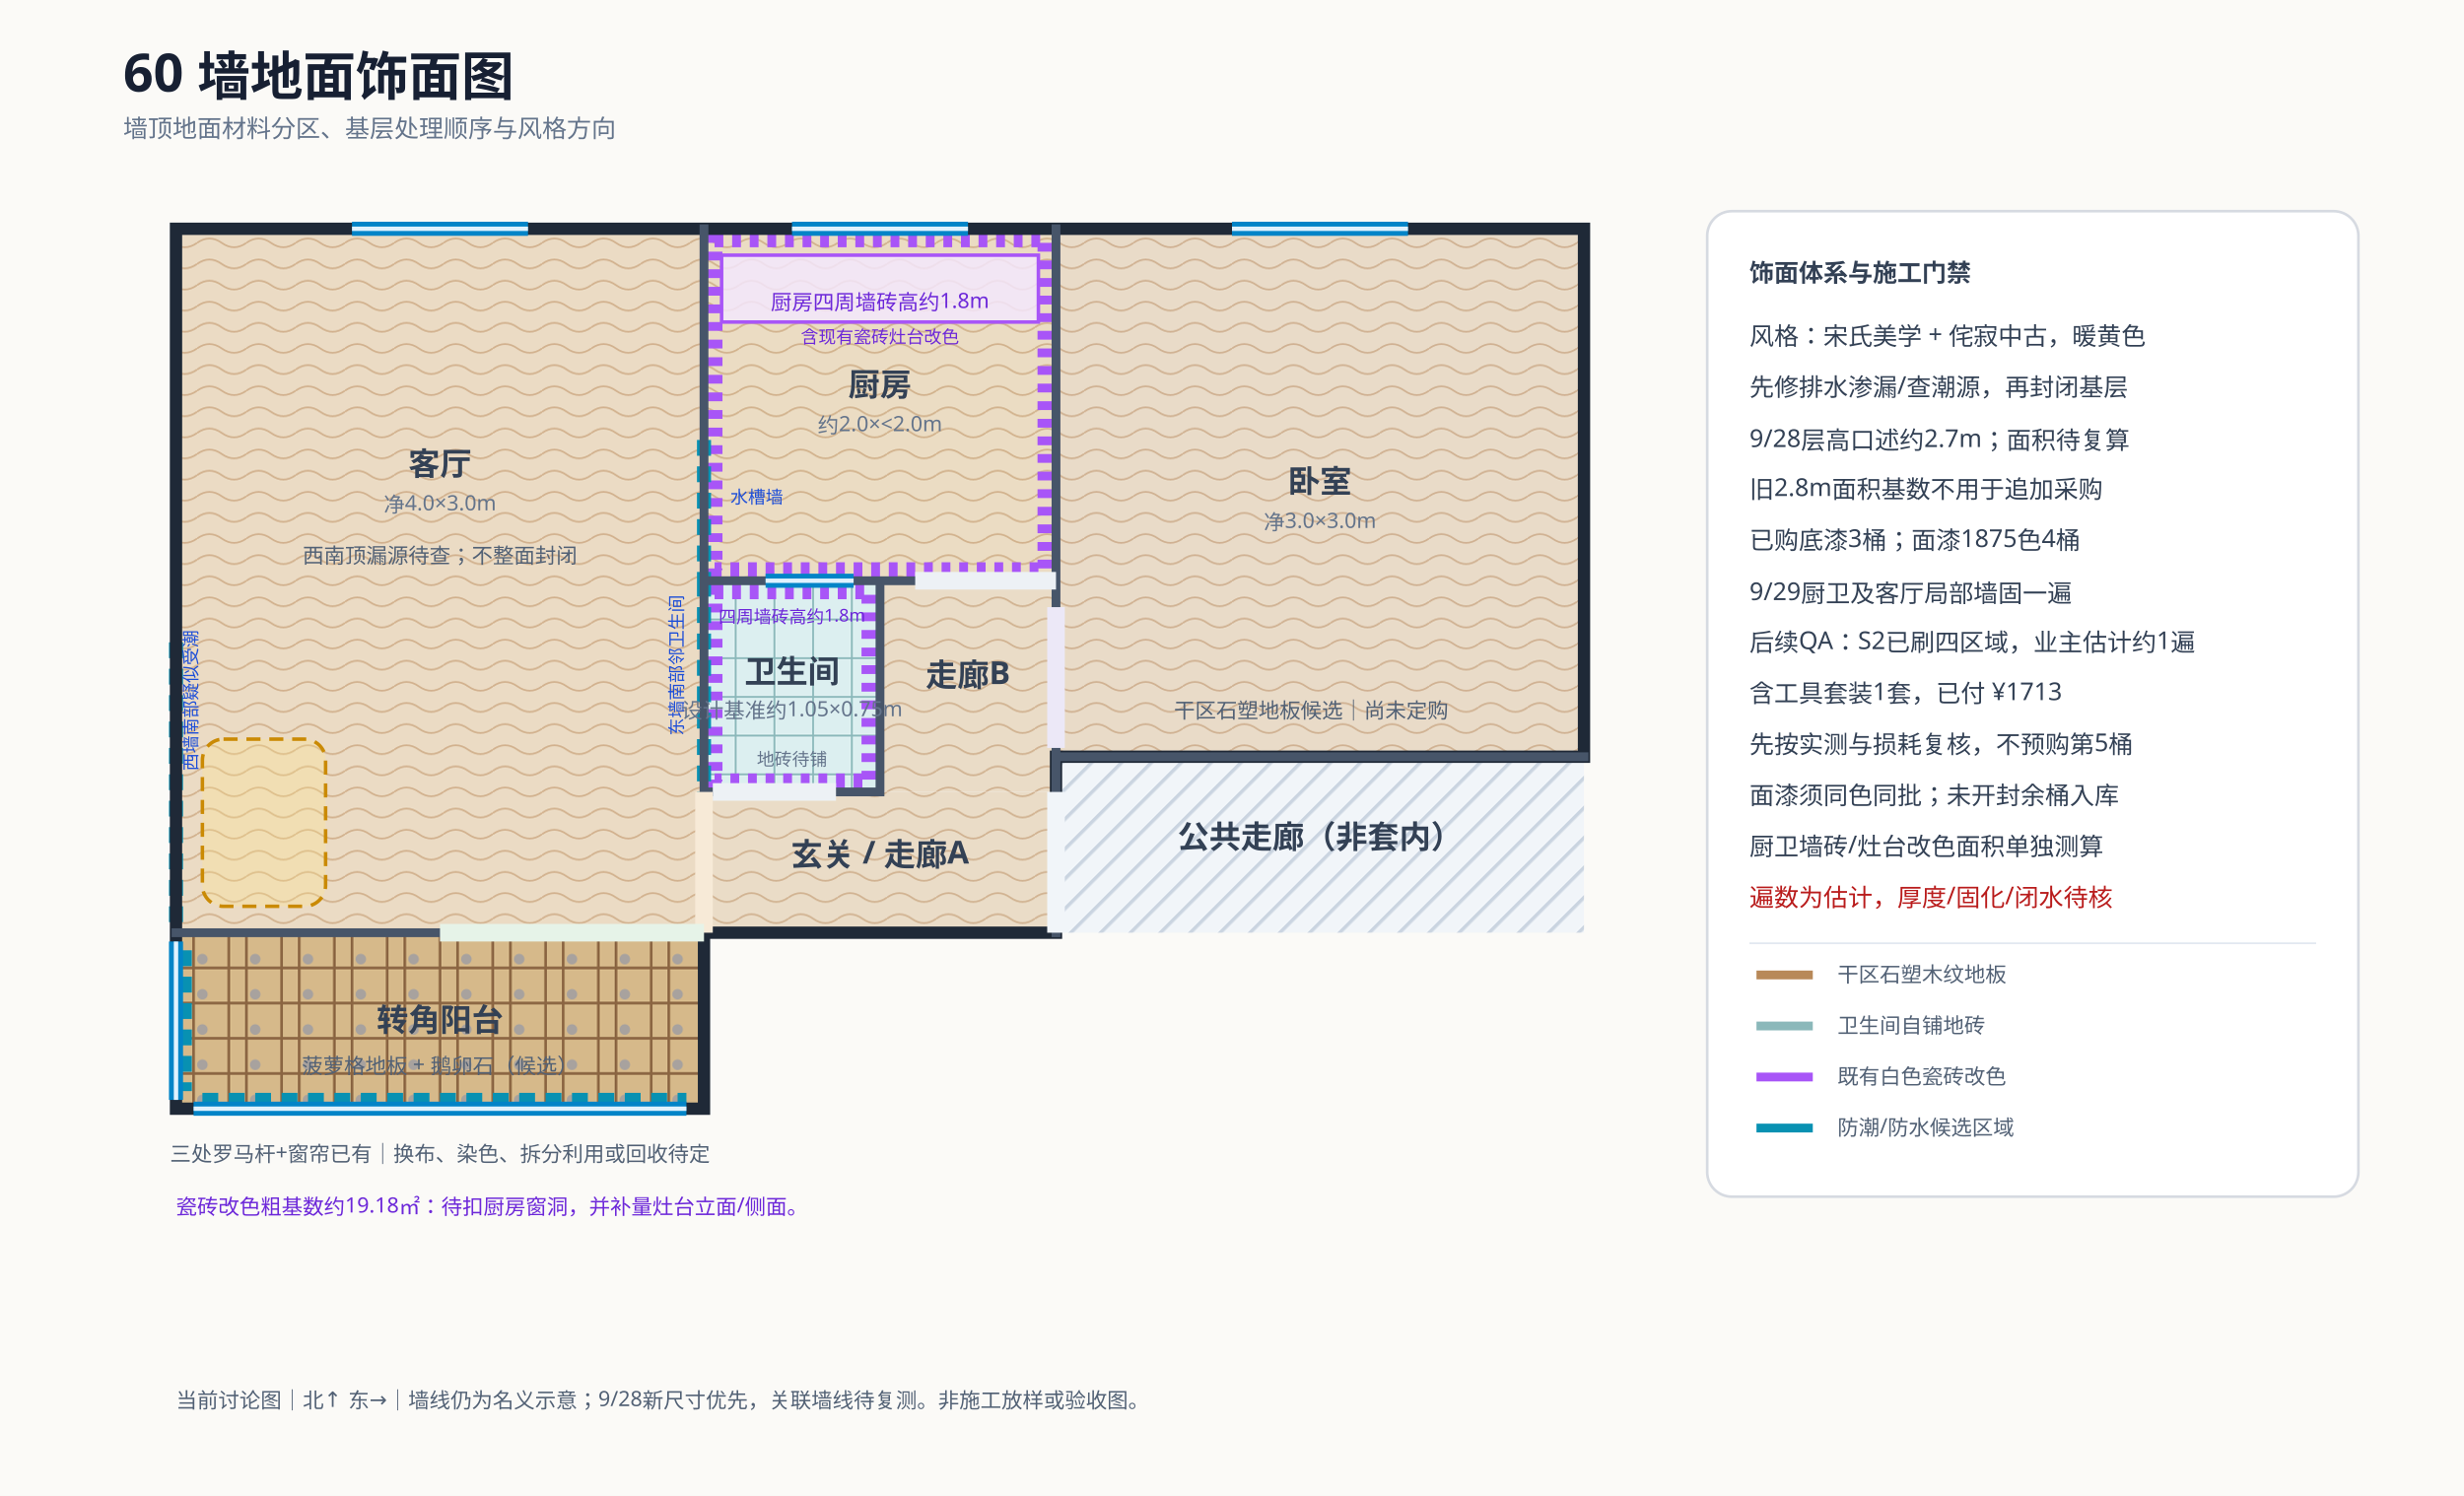
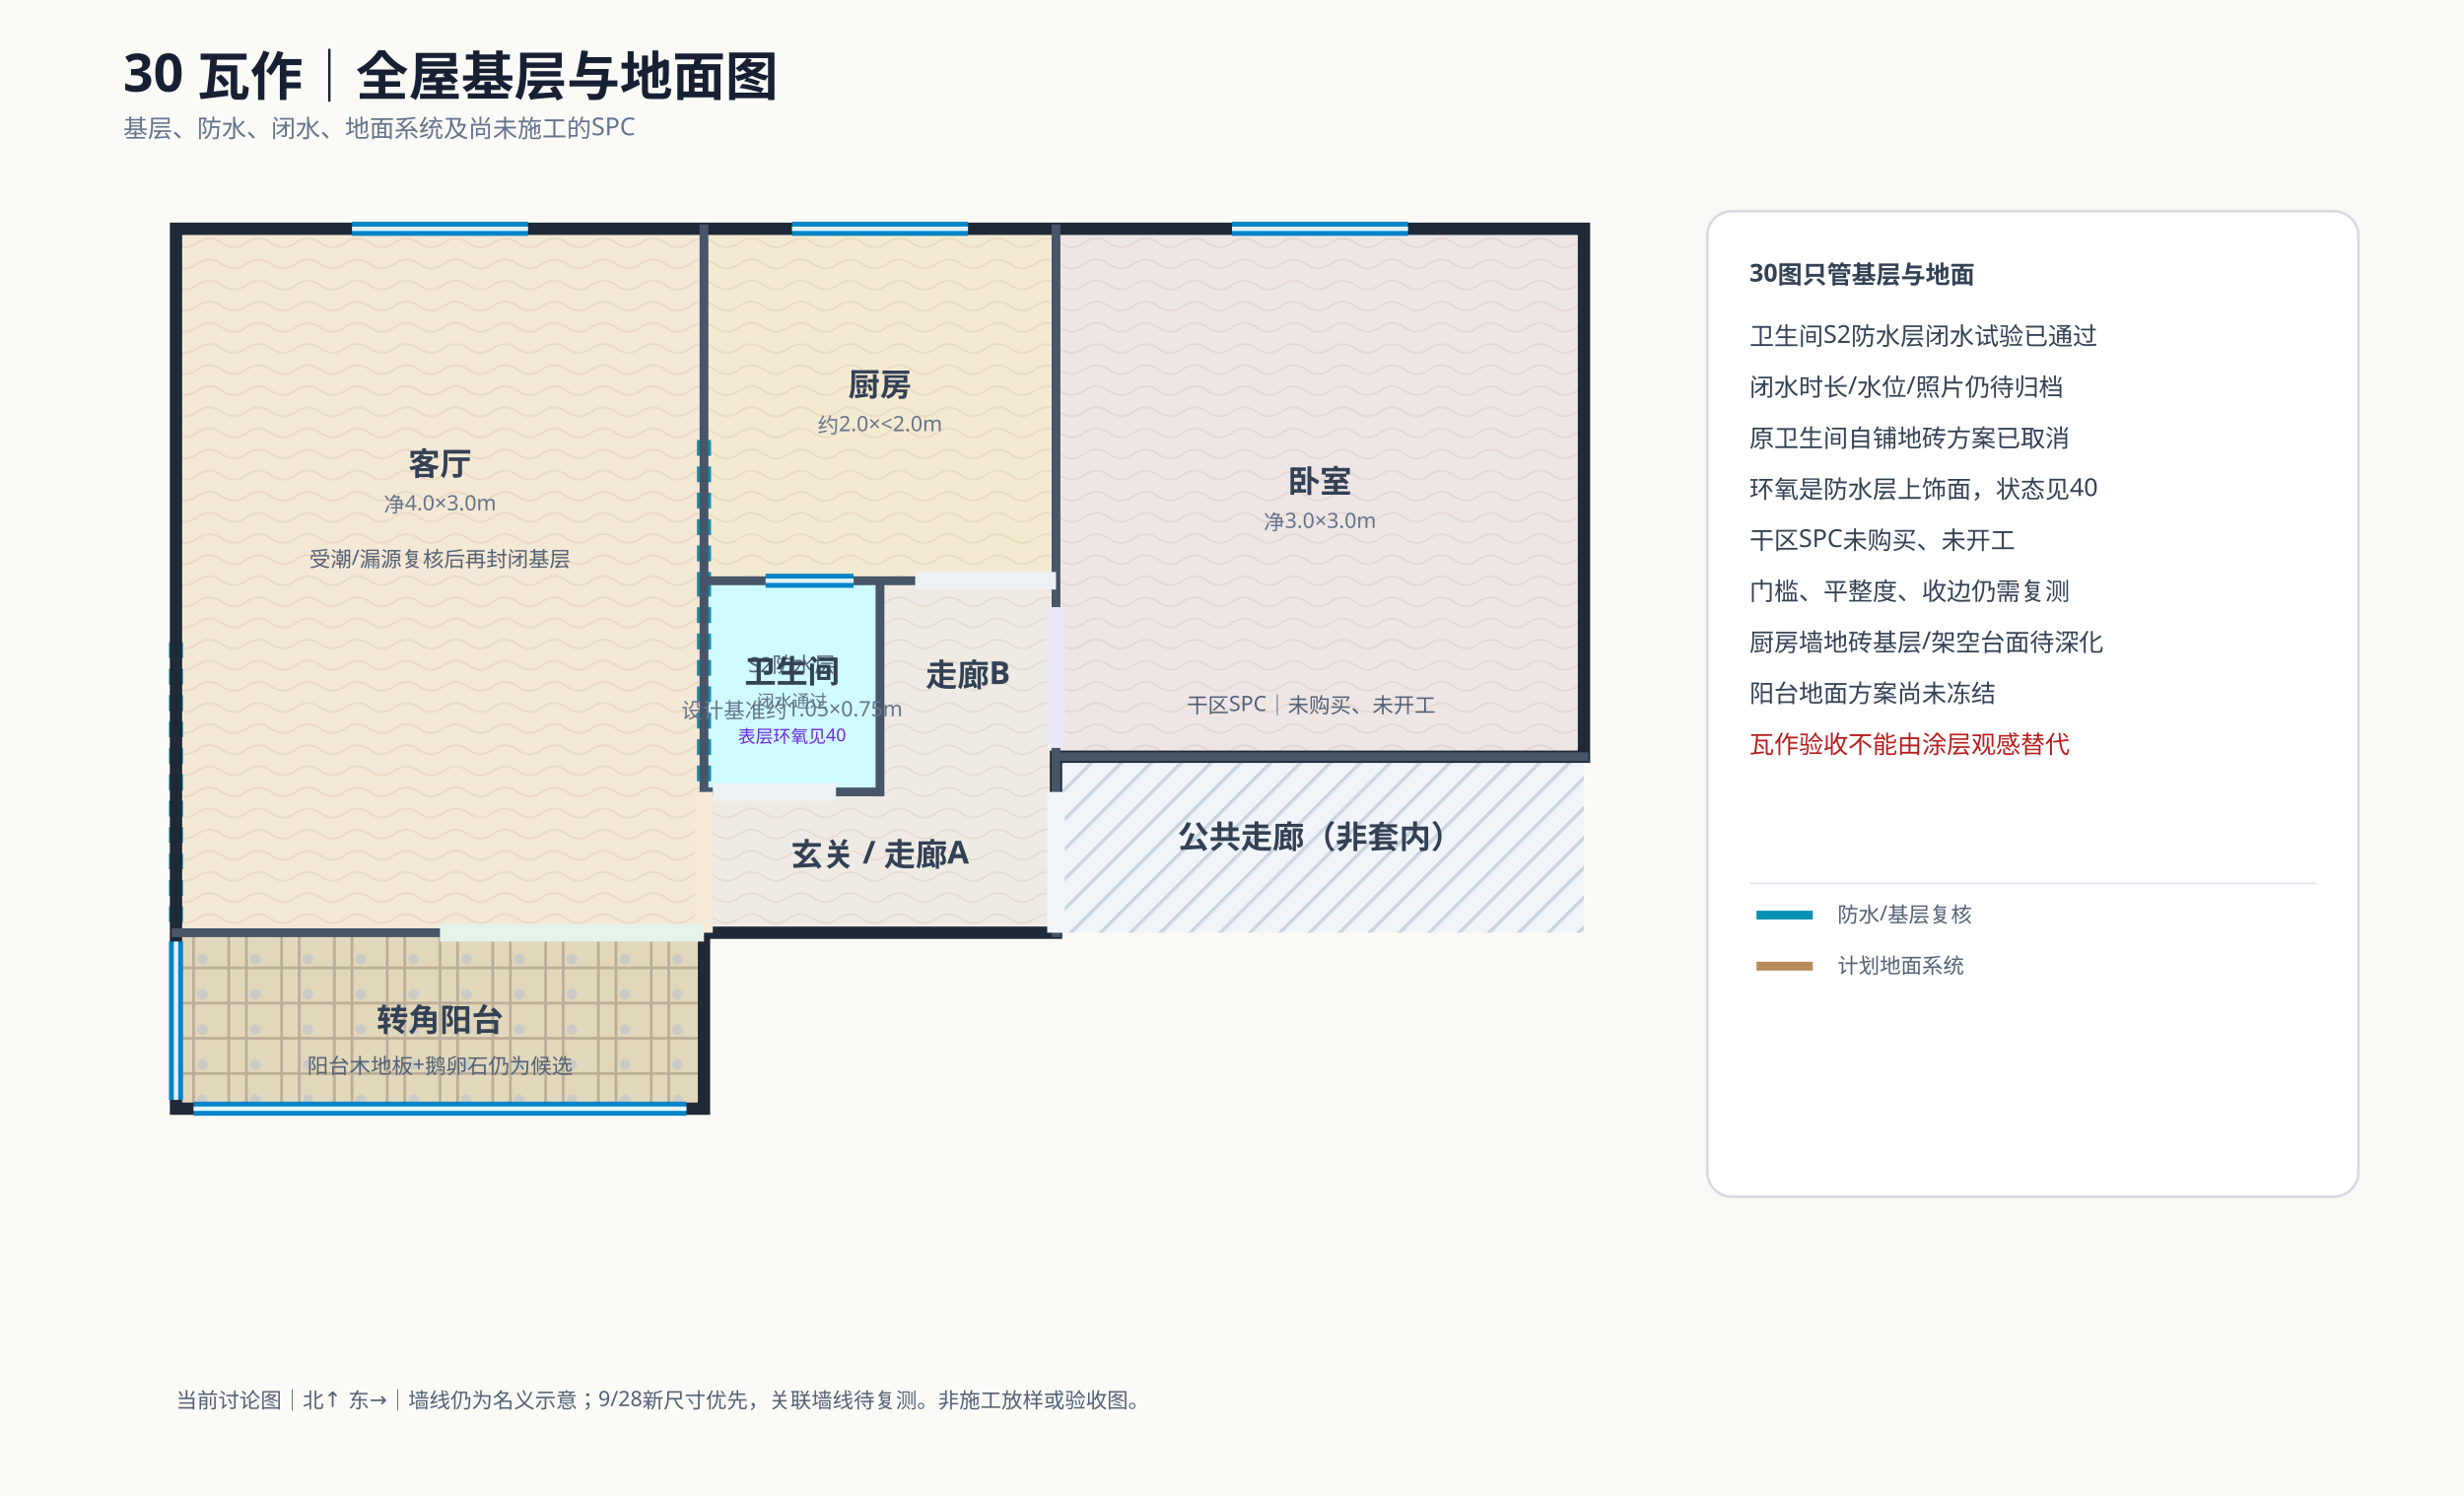
- <svg xmlns="http://www.w3.org/2000/svg" width="1400" height="850" viewBox="0 0 1400 850" data-diagram-role="finishes-materials" role="img">
+ <svg xmlns="http://www.w3.org/2000/svg" width="1400" height="850" viewBox="0 0 1400 850" data-diagram-role="masonry-overview" role="img">
  <defs>
    <pattern id="hatch" width="12" height="12" patternUnits="userSpaceOnUse" patternTransform="rotate(45)">
      <rect width="12" height="12" fill="#f1f5f9" />
      <line y2="12" stroke="#cbd5e1" stroke-width="4" />
    </pattern>
    <pattern id="danger" width="10" height="10" patternUnits="userSpaceOnUse" patternTransform="rotate(45)">
      <rect width="10" height="10" fill="#fff1f2" />
      <line y2="10" stroke="#fecaca" stroke-width="3" />
    </pattern>
    <marker id="arrow" markerWidth="8" markerHeight="8" refX="6" refY="4" orient="auto">
      <path d="M0 0L8 4 0 8z" fill="#334155" />
    </marker>
    <marker id="blue-arrow" markerWidth="8" markerHeight="8" refX="6" refY="4" orient="auto">
      <path d="M0 0L8 4 0 8z" fill="#2563eb" />
    </marker>
    <style>
    text{font-family:"Source Han Sans SC","Heiti SC","Arial Unicode MS",sans-serif}
    .wall{fill:none;stroke:#1f2937;stroke-width:7;stroke-linecap:square;stroke-linejoin:miter}
    .iw{fill:none;stroke:#475569;stroke-width:5;stroke-linecap:square}
    .win{stroke:#0284c7;stroke-width:8}.winc{stroke:#e0f2fe;stroke-width:2.5}
    .title{font-size:30px;font-weight:750;fill:#172033}.subtitle{font-size:14px;fill:#64748b}
    .room{font-size:18px;font-weight:750;fill:#334155;text-anchor:middle}.roomsub{font-size:12px;fill:#64748b;text-anchor:middle}
    .note{font-size:14px;fill:#334155}.small{font-size:12px;fill:#526175}.micro{font-size:10px;fill:#64748b}
    .panel{fill:#fff;stroke:#d6dae1;stroke-width:1.5}.fixed{fill:#fffdf8;stroke:#64748b;stroke-width:2}
    .planned{fill:#fff7ed;stroke:#f97316;stroke-width:2;stroke-dasharray:7 5}
    .water{fill:none;stroke:#0284c7;stroke-width:4}.hot{fill:none;stroke:#dc2626;stroke-width:4}
    .drain{fill:none;stroke:#0f766e;stroke-width:5}.gas{fill:none;stroke:#ea580c;stroke-width:4}
    .power{fill:none;stroke:#2563eb;stroke-width:3}.network{fill:none;stroke:#7c3aed;stroke-width:3;stroke-dasharray:7 5}
    .danger{fill:#fff1f2;stroke:#dc2626;stroke-width:2}.cat{fill:none;stroke:#16a34a;stroke-width:6;stroke-dasharray:8 5}
    .dim{fill:none;stroke:#64748b;stroke-width:1.5}.dimtext{font-size:12px;fill:#475569;text-anchor:middle}
    .center{text-anchor:middle}.bold{font-weight:700}.orange{fill:#c2410c}.red{fill:#b91c1c}.blue{fill:#1d4ed8}.green{fill:#15803d}.purple{fill:#6d28d9}
  </style>
  </defs>
  <rect width="1400" height="850" fill="#fbfaf7" />
-   <text x="70" y="52" class="title">60 墙地面饰面图</text>
-   <text x="70" y="78" class="subtitle">墙顶地面材料分区、基层处理顺序与风格方向</text>
+   <text x="70" y="52" class="title">30 瓦作｜全屋基层与地面图</text>
+   <text x="70" y="78" class="subtitle">基层、防水、闭水、地面系统及尚未施工的SPC</text>
  <defs>
    <pattern id="wood" width="28" height="12" patternUnits="userSpaceOnUse">
      <rect width="28" height="12" fill="#e8d7bd" />
      <path d="M0 6Q7 1 14 6T28 6" fill="none" stroke="#b88959" stroke-width="1" opacity=".65" />
    </pattern>
    <pattern id="tile" width="22" height="22" patternUnits="userSpaceOnUse">
      <rect width="22" height="22" fill="#dceff0" />
      <path d="M0 0H22V22H0Z" fill="none" stroke="#8bb8ba" stroke-width="1" />
    </pattern>
    <pattern id="deck-pebble" width="30" height="20" patternUnits="userSpaceOnUse">
      <rect width="30" height="20" fill="#d6b98a" />
      <path d="M0 10H30M10 0V20M20 0V20" stroke="#8b6542" stroke-width="1.5" />
      <circle cx="25" cy="5" r="3" fill="#a8a29e" />
    </pattern>
    <style>
    .moisture{fill:none;stroke:#0891b2;stroke-width:8;stroke-dasharray:9 6}
    .ceiling{fill:#fde68a;fill-opacity:.28;stroke:#ca8a04;stroke-width:2;stroke-dasharray:8 5}
    .tilepaint{fill:none;stroke:#a855f7;stroke-width:9;stroke-dasharray:5 5}
  </style>
  </defs>
  <rect x="100" y="130" width="300" height="400" fill="#f7ead7" opacity="0.68" />
  <rect x="100" y="530" width="300" height="100" fill="#e6f3e8" opacity="0.68" />
  <rect x="400" y="130" width="200" height="200" fill="#f9efd0" opacity="0.68" />
  <rect x="400" y="330" width="100" height="120" fill="#dff3f7" opacity="0.68" />
  <rect x="500" y="330" width="100" height="120" fill="#edf1f5" opacity="0.68" />
  <rect x="400" y="450" width="200" height="80" fill="#edf1f5" opacity="0.68" />
  <rect x="600" y="130" width="300" height="300" fill="#ece8f7" opacity="0.68" />
  <rect x="600" y="430" width="300" height="100" fill="url(#hatch)" />
-   <g data-finish="spc-wood-grain" opacity=".82">
+   <g data-system="dry-floor-spc" data-status="not-started" opacity=".30">
    <rect x="100" y="130" width="300" height="400" fill="url(#wood)" />
    <rect x="400" y="130" width="200" height="200" fill="url(#wood)" />
    <rect x="500" y="330" width="100" height="120" fill="url(#wood)" />
    <rect x="400" y="450" width="200" height="80" fill="url(#wood)" />
    <rect x="600" y="130" width="300" height="300" fill="url(#wood)" />
  </g>
-   <rect x="400" y="330" width="100" height="120" fill="url(#tile)" data-finish="bathroom-tile" />
-   <rect x="100" y="530" width="300" height="100" fill="url(#deck-pebble)" data-finish="balcony-deck-pebble" />
-   <g data-finish="tile-recolor">
-     <rect x="406" y="136" width="188" height="188" class="tilepaint" />
-     <rect x="406" y="336" width="88" height="108" class="tilepaint" />
-     <rect x="410" y="145" width="180" height="38" fill="#f3e8ff" fill-opacity=".82" stroke="#a855f7" stroke-width="2" />
-   </g>
-   <text x="500" y="176" class="small center purple">厨房四周墙砖高约1.8m</text>
-   <text x="500" y="195" class="micro center purple">含现有瓷砖灶台改色</text>
-   <text x="450" y="354" class="micro center purple">四周墙砖高约1.8m</text>
-   <rect x="115" y="420" width="70" height="95" rx="12" class="ceiling" data-surface="living-room-ceiling" />
-   <path d="M100 365V525M400 330V525M400 250V330" class="moisture" data-surface="suspected-damp-walls" />
-   <path d="M105 540V620M115 625H390" class="moisture" data-surface="balcony-non-window-surfaces" />
-   <text x="250" y="320" class="small center" fill="#92400e">西南顶漏源待查；不整面封闭</text>
-   <text x="112" y="438" class="micro blue" transform="rotate(-90 112 438)">西墙南部疑似受潮</text>
-   <text x="388" y="418" class="micro blue" transform="rotate(-90 388 418)">东墙南部邻卫生间</text>
-   <text x="415" y="286" class="micro blue">水槽墙</text>
-   <text x="450" y="435" class="micro center">地砖待铺</text>
-   <text x="250" y="610" class="small center">菠萝格地板 + 鹅卵石（候选）</text>
-   <text x="745" y="408" class="small center">干区石塑地板候选｜尚未定购</text>
-   <text x="250" y="660" class="small center">三处罗马杆+窗帘已有｜换布、染色、拆分利用或回收待定</text>
-   <text x="100" y="690" class="small purple">瓷砖改色粗基数约19.18㎡：待扣厨房窗洞，并补量灶台立面/侧面。</text>
+   <rect x="400" y="330" width="100" height="120" fill="#cffafe" stroke="#0891b2" stroke-width="4" data-system="bathroom-s2-waterproof" data-status="flood-test-passed" />
+   <text x="450" y="382" class="small center">S2防水层</text>
+   <text x="450" y="402" class="micro center">闭水通过</text>
+   <text x="450" y="422" class="micro purple center">表层环氧见40</text>
+   <rect x="100" y="530" width="300" height="100" fill="url(#deck-pebble)" opacity=".50" data-system="balcony-floor-candidate" />
+   <path d="M100 365V525M400 330V525M400 250V330" class="moisture" data-system="substrate-review" />
+   <text x="250" y="322" class="small center" fill="#92400e">受潮/漏源复核后再封闭基层</text>
+   <text x="745" y="405" class="small center">干区SPC｜未购买、未开工</text>
+   <text x="250" y="610" class="small center">阳台木地板+鹅卵石仍为候选</text>
  <path class="wall" d="M100 130H900V430H600V530H400V630H100Z" />
  <path class="iw" d="M400 130V450M400 330H520M500 330V450M400 450H405M475 450H500M600 130V345M600 425V530M600 430H900M100 530H250" />
  <g data-connection="hall-a-b-open" />
  <path d="M400 450V530" stroke="#f7ead7" stroke-width="10" />
  <path d="M520 330H600" stroke="#edf1f5" stroke-width="10" />
  <path d="M405 450H475" stroke="#edf1f5" stroke-width="10" />
  <path d="M600 345V425" stroke="#ece8f7" stroke-width="10" />
  <path d="M600 450V530" stroke="#f1f5f9" stroke-width="10" />
  <path d="M250 530H400" stroke="#e6f3e8" stroke-width="10" />
  <path class="win" d="M200 130H300M450 130H550M700 130H800M100 535V625M110 630H390M435 330H485" />
  <path class="winc" d="M200 130H300M450 130H550M700 130H800M100 535V625M110 630H390M435 330H485" />
  <text x="250" y="270" class="room">客厅</text>
  <text x="250" y="291" class="roomsub">净4.0×3.0m</text>
  <text x="500" y="225" class="room">厨房</text>
  <text x="500" y="246" class="roomsub">约2.0×&lt;2.0m</text>
  <text x="450" y="388" class="room">卫生间</text>
  <text x="450" y="408" class="roomsub">设计基准约1.05×0.75m</text>
  <text x="750" y="280" class="room">卧室</text>
  <text x="750" y="301" class="roomsub">净3.0×3.0m</text>
  <text x="550" y="390" class="room">走廊B</text>
  <text x="500" y="492" class="room">玄关 / 走廊A</text>
  <text x="250" y="586" class="room">转角阳台</text>
  <text x="750" y="482" class="room">公共走廊（非套内）</text>
  <rect x="970" y="120" width="370" height="560" rx="14" class="panel" />
-   <text x="994" y="160" class="note bold">饰面体系与施工门禁</text>
-   <text x="994" y="196" class="note">风格：宋氏美学 + 侘寂中古，暖黄色</text>
-   <text x="994" y="225" class="note">先修排水渗漏/查潮源，再封闭基层</text>
-   <text x="994" y="254" class="note">9/28层高口述约2.7m；面积待复算</text>
-   <text x="994" y="283" class="note">旧2.8m面积基数不用于追加采购</text>
-   <text x="994" y="312" class="note">已购底漆3桶；面漆1875色4桶</text>
-   <text x="994" y="341" class="note">9/29厨卫及客厅局部墙固一遍</text>
-   <text x="994" y="370" class="note">后续QA：S2已刷四区域，业主估计约1遍</text>
-   <text x="994" y="399" class="note">含工具套装1套，已付 ¥1713</text>
-   <text x="994" y="428" class="note">先按实测与损耗复核，不预购第5桶</text>
-   <text x="994" y="457" class="note">面漆须同色同批；未开封余桶入库</text>
-   <text x="994" y="486" class="note">厨卫墙砖/灶台改色面积单独测算</text>
-   <text x="994" y="515" class="note red">遍数为估计，厚度/固化/闭水待核</text>
-   <line x1="994" y1="536" x2="1316" y2="536" stroke="#e2e8f0" />
-   <line x1="998" y1="554" x2="1030" y2="554" stroke="#b88959" stroke-width="5" />
-   <text x="1044" y="558" class="small">干区石塑木纹地板</text>
-   <line x1="998" y1="583" x2="1030" y2="583" stroke="#8bb8ba" stroke-width="5" />
-   <text x="1044" y="587" class="small">卫生间自铺地砖</text>
-   <line x1="998" y1="612" x2="1030" y2="612" stroke="#a855f7" stroke-width="5" />
-   <text x="1044" y="616" class="small">既有白色瓷砖改色</text>
-   <line x1="998" y1="641" x2="1030" y2="641" stroke="#0891b2" stroke-width="5" />
-   <text x="1044" y="645" class="small">防潮/防水候选区域</text>
+   <text x="994" y="160" class="note bold">30图只管基层与地面</text>
+   <text x="994" y="196" class="note">卫生间S2防水层闭水试验已通过</text>
+   <text x="994" y="225" class="note">闭水时长/水位/照片仍待归档</text>
+   <text x="994" y="254" class="note">原卫生间自铺地砖方案已取消</text>
+   <text x="994" y="283" class="note">环氧是防水层上饰面，状态见40</text>
+   <text x="994" y="312" class="note">干区SPC未购买、未开工</text>
+   <text x="994" y="341" class="note">门槛、平整度、收边仍需复测</text>
+   <text x="994" y="370" class="note">厨房墙地砖基层/架空台面待深化</text>
+   <text x="994" y="399" class="note">阳台地面方案尚未冻结</text>
+   <text x="994" y="428" class="note red">瓦作验收不能由涂层观感替代</text>
+   <line x1="994" y1="502" x2="1316" y2="502" stroke="#e2e8f0" />
+   <line x1="998" y1="520" x2="1030" y2="520" stroke="#0891b2" stroke-width="5" />
+   <text x="1044" y="524" class="small">防水/基层复核</text>
+   <line x1="998" y1="549" x2="1030" y2="549" stroke="#b88959" stroke-width="5" />
+   <text x="1044" y="553" class="small">计划地面系统</text>
  <text x="100" y="800" class="small">当前讨论图｜北↑ 东→｜墙线仍为名义示意；9/28新尺寸优先，关联墙线待复测。非施工放样或验收图。</text>
</svg>
